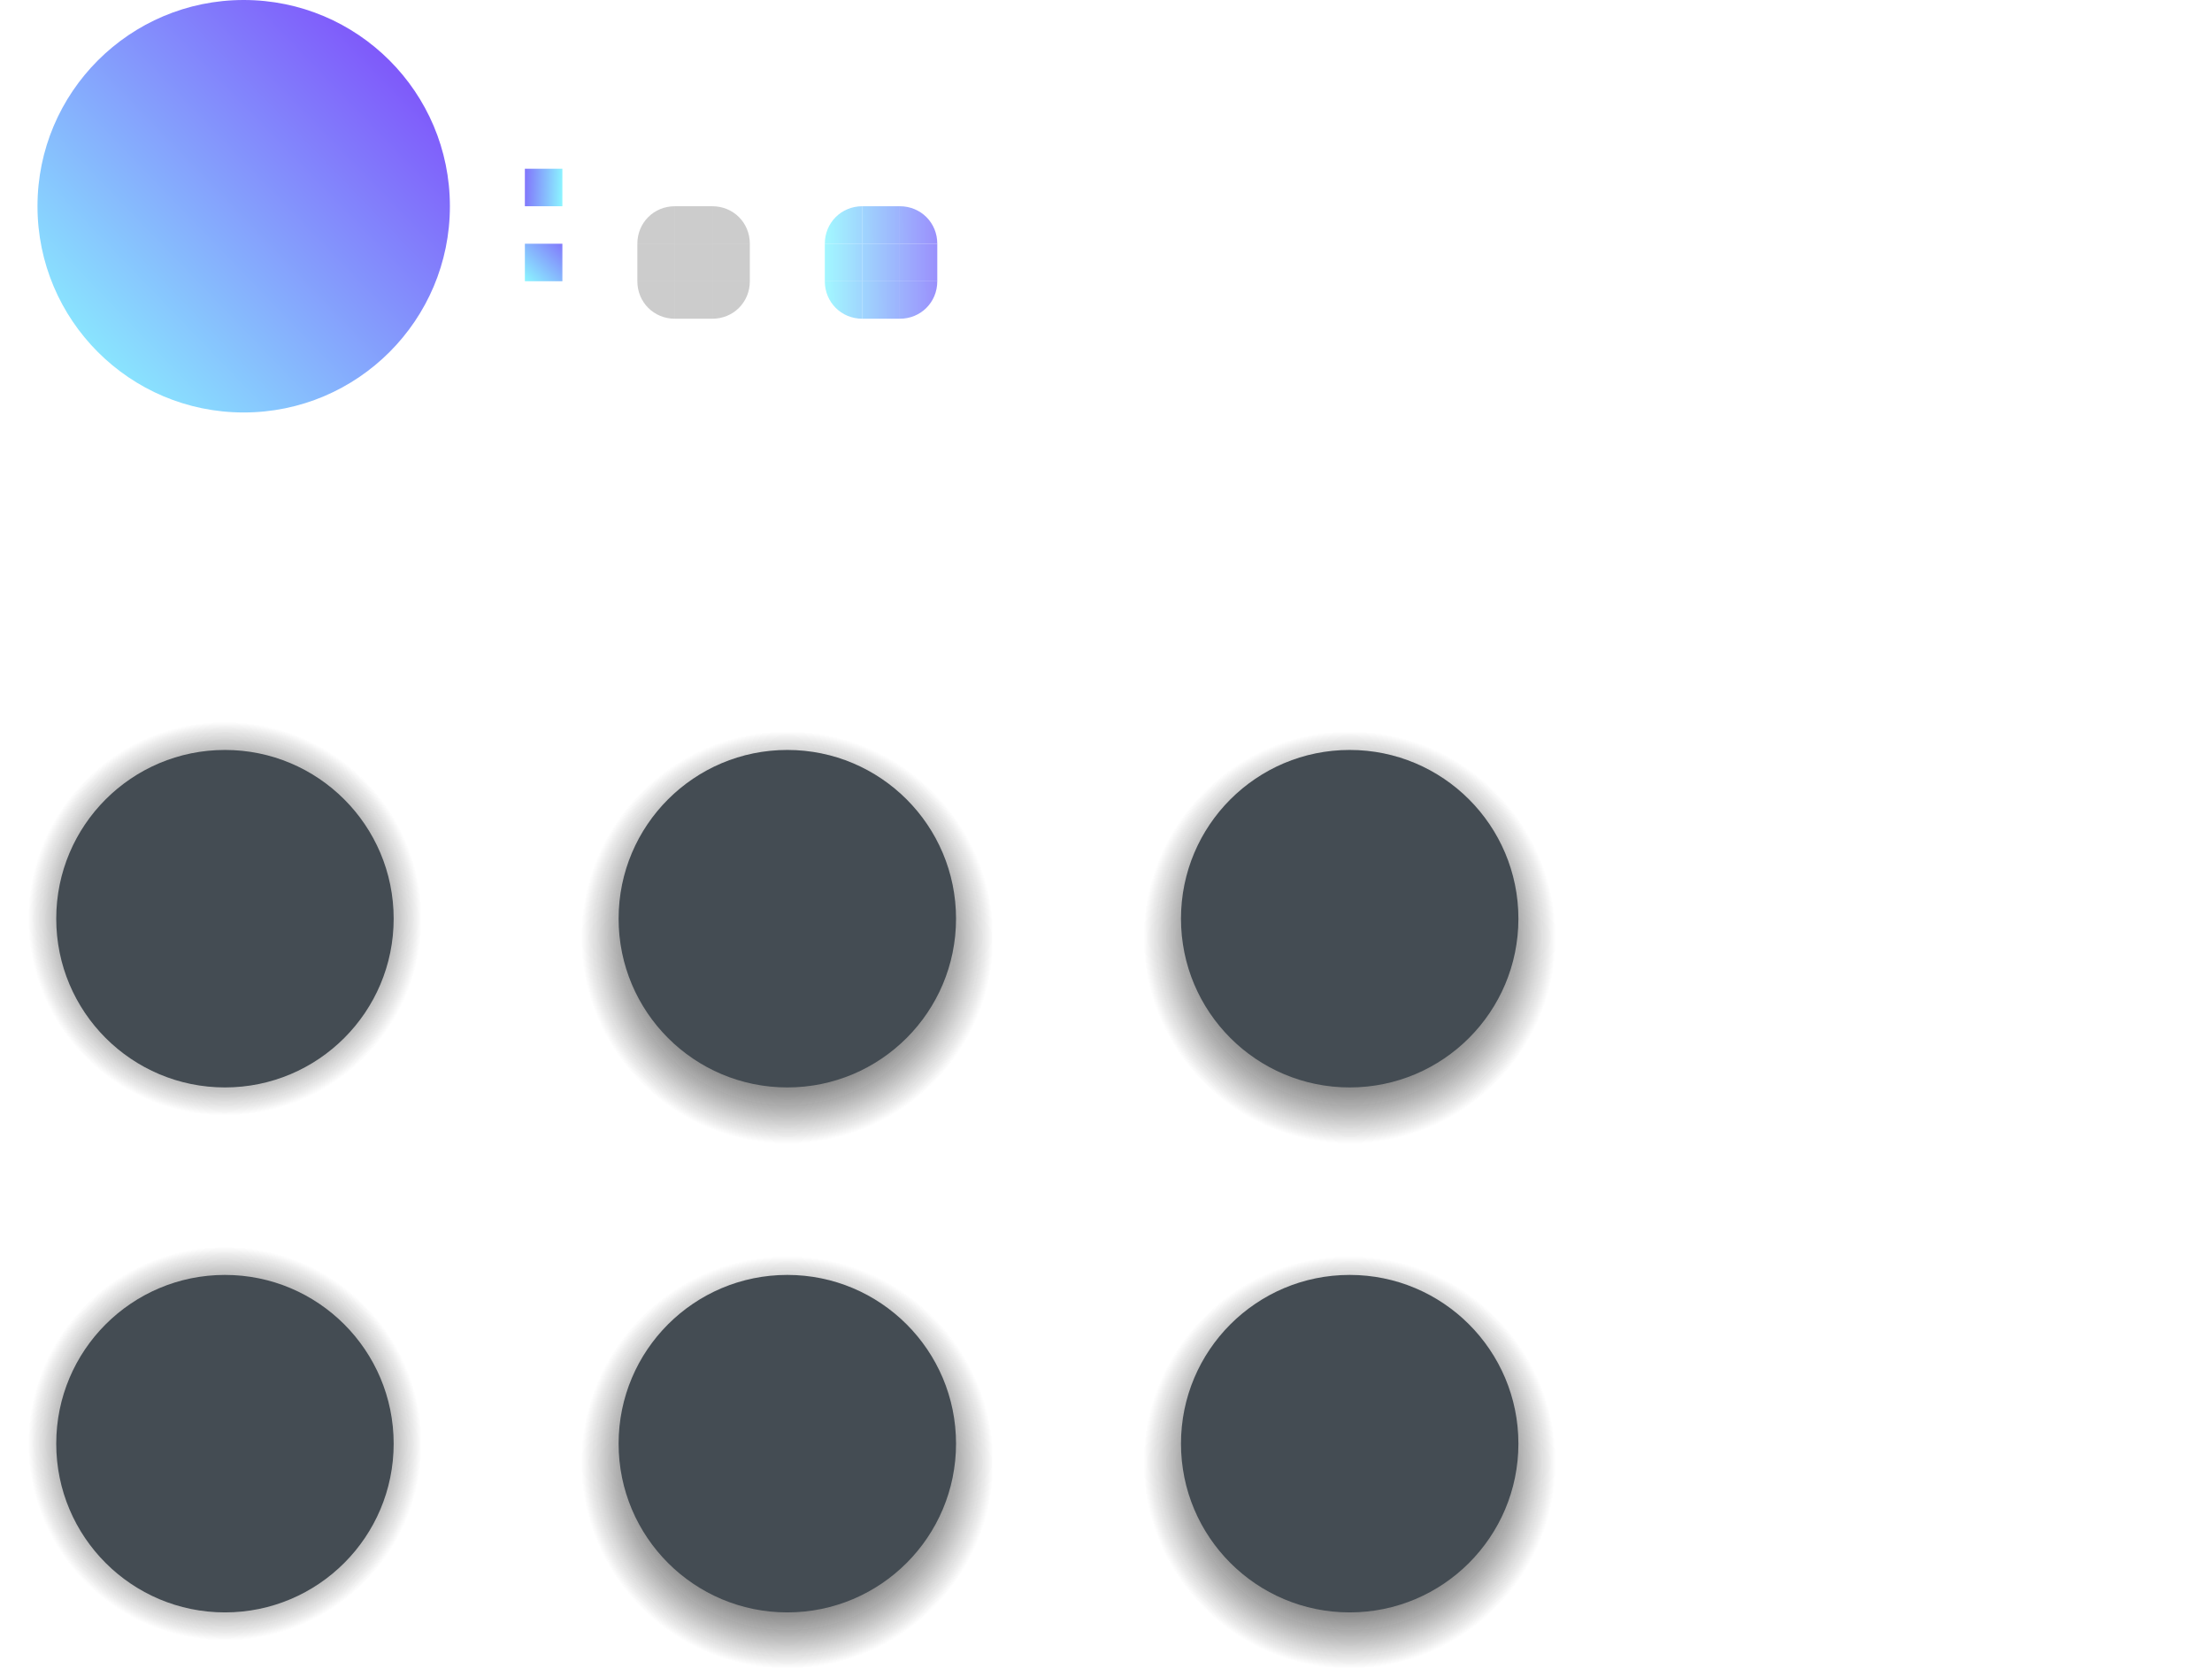
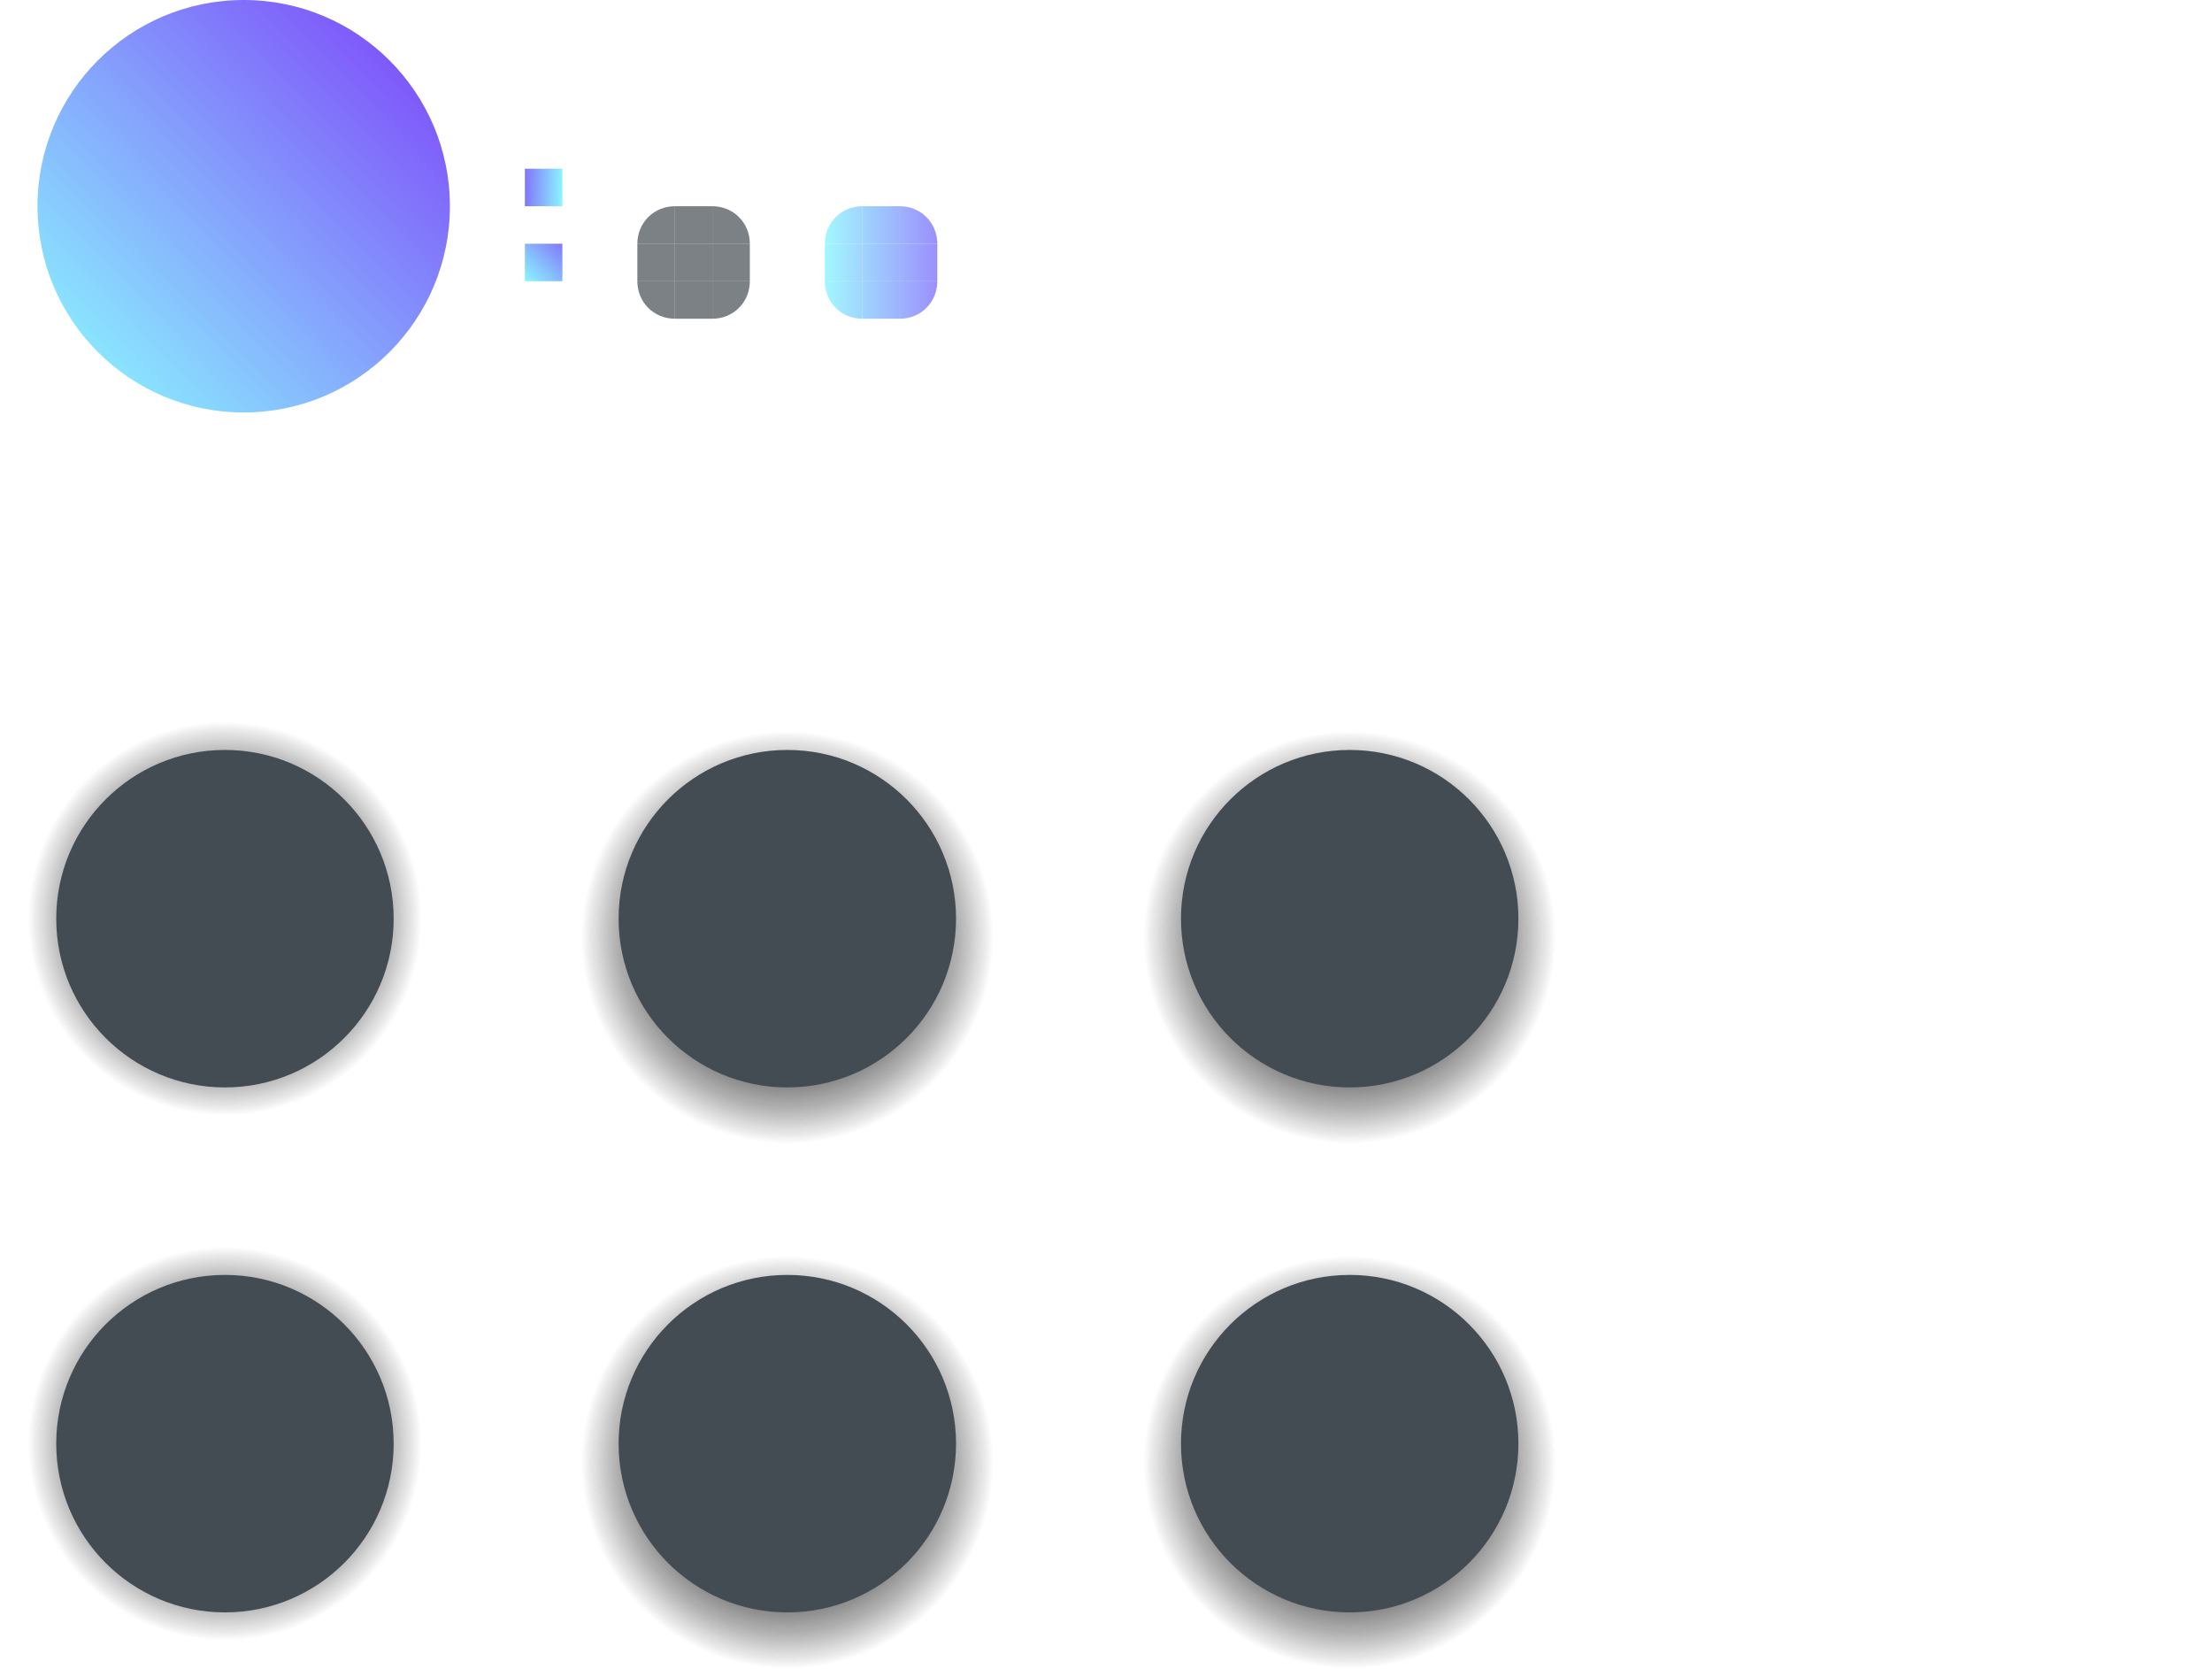
<svg xmlns="http://www.w3.org/2000/svg" xmlns:xlink="http://www.w3.org/1999/xlink" id="svg2" width="118" height="89" version="1">
  <defs id="defs57">
    <linearGradient id="linearGradient911">
      <stop offset="0" style="stop-color:#790bf8;stop-opacity:1" id="stop907" />
      <stop offset="1" style="stop-color:#8bf6ff;stop-opacity:1" id="stop909" />
    </linearGradient>
    <linearGradient id="linearGradient905">
      <stop offset="0" style="stop-color:#790bf8;stop-opacity:1" id="stop901" />
      <stop offset="1" style="stop-color:#8bf6ff;stop-opacity:1" id="stop903" />
    </linearGradient>
    <linearGradient id="linearGradient899">
      <stop offset="0" style="stop-color:#790bf8;stop-opacity:1" id="stop894" />
      <stop offset="1" style="stop-color:#8bf6ff;stop-opacity:1" id="stop896" />
    </linearGradient>
    <linearGradient id="linearGradient875">
      <stop id="stop871" style="stop-color:#080808;stop-opacity:1" offset="0" />
      <stop id="stop873" style="stop-color:#080808;stop-opacity:0" offset="1" />
    </linearGradient>
    <radialGradient id="radialGradient877" cx="16" cy="39.833" r="9.167" fx="16" fy="39.833" gradientUnits="userSpaceOnUse" xlink:href="#linearGradient875" />
    <radialGradient id="radialGradient893" cx="16" cy="39" r="8.75" fx="16" fy="39" gradientTransform="translate(0,2.4514281e-6)" gradientUnits="userSpaceOnUse" xlink:href="#linearGradient875" />
    <radialGradient id="radialGradient922" cx="16" cy="39.833" r="9.167" fx="16" fy="39.833" gradientUnits="userSpaceOnUse" xlink:href="#linearGradient875" />
    <radialGradient id="radialGradient948" cx="16" cy="39" r="8.75" fx="16" fy="39" gradientTransform="translate(0,2.4514281e-6)" gradientUnits="userSpaceOnUse" xlink:href="#linearGradient875" />
    <radialGradient id="radialGradient950" cx="16" cy="39.833" r="9.167" fx="16" fy="39.833" gradientUnits="userSpaceOnUse" xlink:href="#linearGradient875" />
    <radialGradient id="radialGradient952" cx="16" cy="39.833" r="9.167" fx="16" fy="39.833" gradientUnits="userSpaceOnUse" xlink:href="#linearGradient875" />
    <linearGradient id="linearGradient1016" x1="26" x2="82" y1="39.016" y2="39.016" gradientTransform="translate(30.24292,-25.47735)" gradientUnits="userSpaceOnUse" xlink:href="#linearGradient991" />
    <linearGradient id="linearGradient991">
      <stop id="stop987" style="stop-color:#a22f66;stop-opacity:1" offset="0" />
      <stop id="stop989" style="stop-color:#1b77a0;stop-opacity:1" offset="1" />
    </linearGradient>
    <linearGradient id="linearGradient896" x1="54.885" x2="44.002" y1="15.937" y2="16" gradientUnits="userSpaceOnUse" xlink:href="#linearGradient899" />
    <linearGradient id="linearGradient898" x1="54.885" x2="44.002" y1="15.937" y2="16" gradientUnits="userSpaceOnUse" xlink:href="#linearGradient899" />
    <linearGradient id="linearGradient900" x1="54.885" x2="44.002" y1="15.937" y2="16" gradientUnits="userSpaceOnUse" xlink:href="#linearGradient899" />
    <linearGradient id="linearGradient902" x1="54.885" x2="43.97" y1="13.905" y2="13.905" gradientUnits="userSpaceOnUse" xlink:href="#linearGradient905" />
    <linearGradient id="linearGradient904" x1="54.885" x2="43.97" y1="13.905" y2="13.905" gradientUnits="userSpaceOnUse" xlink:href="#linearGradient899" />
    <linearGradient id="linearGradient906" x1="54.885" x2="43.97" y1="13.905" y2="13.905" gradientUnits="userSpaceOnUse" xlink:href="#linearGradient911" />
    <linearGradient id="linearGradient908" x1="54.822" x2="44.002" y1="11.968" y2="12.063" gradientUnits="userSpaceOnUse" xlink:href="#linearGradient899" />
    <linearGradient id="linearGradient910" x1="54.822" x2="44.002" y1="11.968" y2="12.063" gradientUnits="userSpaceOnUse" xlink:href="#linearGradient899" />
    <linearGradient id="linearGradient912" x1="54.822" x2="44.002" y1="11.968" y2="12.063" gradientUnits="userSpaceOnUse" xlink:href="#linearGradient899" />
    <linearGradient xlink:href="#linearGradient911" id="linearGradient901" x1="29.546" y1="-5.598" x2="2.706" y2="20.298" gradientUnits="userSpaceOnUse" />
    <linearGradient xlink:href="#linearGradient899" id="linearGradient903" x1="26.286" y1="9.968" x2="30.032" y2="10.095" gradientUnits="userSpaceOnUse" />
    <linearGradient xlink:href="#linearGradient911" id="linearGradient907" x1="31.65" y1="11.207" x2="28" y2="15" gradientUnits="userSpaceOnUse" />
  </defs>
-   <path id="groove-top" style="opacity:0.2" d="m 36,11 v 2 h 2 v -2 z" />
-   <path id="groove-topleft" style="opacity:0.2" d="m 36,11 c -1.121,0 -2,0.879 -2,2 h 2 z" />
+   <path id="groove-top" style="opacity:0.7;fill:#444c53;fill-opacity:1" d="m 36,11 v 2 h 2 v -2 z" />
+   <path id="groove-topleft" style="opacity:0.7;fill:#444c53;fill-opacity:1" d="m 36,11 c -1.121,0 -2,0.879 -2,2 h 2 z" />
  <rect id="hint-tile-center" style="opacity:1;fill:url(#linearGradient907)" width="2" height="2" x="28" y="13" rx="0" ry="2" />
-   <path id="groove-topright" style="opacity:0.2" d="m 40,13 c 0,-1.121 -0.879,-2 -2,-2 v 2 z" />
-   <path id="groove-bottom" style="opacity:0.2" d="m 36,17 v -2 h 2 v 2 z" />
-   <path id="groove-bottomleft" style="opacity:0.2" d="m 36,17 c -1.121,0 -2,-0.879 -2,-2 h 2 z" />
-   <path id="groove-bottomright" style="opacity:0.2" d="m 40,15 c 0,1.121 -0.879,2 -2,2 v -2 z" />
-   <path id="groove-center" style="opacity:0.2" d="m 36,13 v 2 h 2 v -2 z" />
-   <path id="groove-left" style="opacity:0.2" d="m 34,13 v 2 h 2 v -2 z" />
-   <path id="groove-right" style="opacity:0.2" d="m 38,13 v 2 h 2 v -2 z" />
+   <path id="groove-topright" style="opacity:0.7;fill:#444c53;fill-opacity:1" d="m 40,13 c 0,-1.121 -0.879,-2 -2,-2 v 2 z" />
+   <path id="groove-bottom" style="opacity:0.7;fill:#444c53;fill-opacity:1" d="m 36,17 v -2 h 2 v 2 z" />
+   <path id="groove-bottomleft" style="opacity:0.7;fill:#444c53;fill-opacity:1" d="m 36,17 c -1.121,0 -2,-0.879 -2,-2 h 2 z" />
+   <path id="groove-bottomright" style="opacity:0.7;fill:#444c53;fill-opacity:1" d="m 40,15 c 0,1.121 -0.879,2 -2,2 v -2 z" />
+   <path id="groove-center" style="opacity:0.7;fill:#444c53;fill-opacity:1" d="m 36,13 v 2 h 2 v -2 z" />
+   <path id="groove-left" style="opacity:0.7;fill:#444c53;fill-opacity:1" d="m 34,13 v 2 h 2 v -2 z" />
+   <path id="groove-right" style="opacity:0.7;fill:#444c53;fill-opacity:1" d="m 38,13 v 2 h 2 v -2 z" />
  <path id="groove-highlight-top" style="opacity:0.8;fill:url(#linearGradient910);fill-opacity:1" d="M 46,11 V 13 h 2 v -2 z" />
  <path id="groove-highlight-topleft" style="opacity:0.8;fill:url(#linearGradient912);fill-opacity:1" d="m 46,11 c -1.121,0 -2,0.879 -2,2 h 2 z" />
  <path id="groove-highlight-topright" style="opacity:0.8;fill:url(#linearGradient908);fill-opacity:1" d="m 50,13 c 0,-1.121 -0.879,-2 -2,-2 V 13 Z" />
  <path id="groove-highlight-bottom" style="opacity:0.8;fill:url(#linearGradient898);fill-opacity:1" d="m 46,17 v -2 h 2 v 2 z" />
  <path id="groove-highlight-bottomleft" style="opacity:0.8;fill:url(#linearGradient900);fill-opacity:1" d="m 46,17 c -1.121,0 -2,-0.879 -2,-2 h 2 z" />
  <path id="groove-highlight-bottomright" style="opacity:0.8;fill:url(#linearGradient896);fill-opacity:1" d="m 50,15 c 0,1.121 -0.879,2 -2,2 v -2 z" />
  <path id="groove-highlight-center" style="opacity:0.8;fill:url(#linearGradient904)" d="m 46,13 v 2 h 2 v -2 z" />
  <path id="groove-highlight-left" style="opacity:0.8;fill:url(#linearGradient902)" d="m 44,13 v 2 h 2 v -2 z" />
  <path id="groove-highlight-right" style="opacity:0.8;fill:url(#linearGradient906)" d="m 48,13 v 2 h 2 v -2 z" />
  <g id="horizontal-slider-handle" transform="matrix(1.2,0,0,1.2,-7.2,30.2)">
    <rect id="rect3785-4" style="opacity:0.001" width="24" height="24" x="14" y="42" transform="matrix(0.8333333,0,0,0.8333333,-5.666667,-6)" />
    <path id="path3921-2" style="opacity:1;fill:url(#radialGradient893)" d="m 24.75,39 a 8.75,8.75 0 0 1 -8.75,8.75 8.75,8.75 0 0 1 -8.75,-8.75 8.75,8.75 0 0 1 8.75,-8.75 8.75,8.75 0 0 1 8.75,8.75 z" />
    <path id="path873" style="opacity:1;fill:url(#radialGradient893)" d="m 24.75,39 a 8.75,8.75 0 0 1 -8.75,8.75 8.75,8.75 0 0 1 -8.75,-8.75 8.75,8.75 0 0 1 8.75,-8.75 8.75,8.75 0 0 1 8.75,8.75 z" />
    <path id="path3923-4" style="opacity:1;fill:#444c53" transform="matrix(1.875,0,0,1.875,-10.25,-36)" d="m 18,40 a 4,4 0 0 1 -4,4 4,4 0 0 1 -4,-4 4,4 0 0 1 4,-4 4,4 0 0 1 4,4 z" />
  </g>
  <g id="horizontal-slider-shadow" style="opacity:0.001" transform="translate(-5,-33)">
    <rect id="rect3114" style="opacity:0.001" width="24" height="24" x="96" y="98" />
  </g>
  <g id="vertical-slider-shadow" style="opacity:0.001" transform="translate(-2,-69)">
    <rect id="rect3824" style="opacity:0.001" width="24" height="24" x="96" y="98" />
  </g>
  <g id="horizontal-slider-hover" transform="matrix(1.2,0,0,1.2,22.8,30.2)">
    <rect id="rect4204" style="opacity:0.001" width="24" height="24" x="14" y="42" transform="matrix(0.8333333,0,0,0.8333333,-5.666667,-6)" />
    <path id="path4206" style="opacity:1;fill:url(#radialGradient877)" d="M 16,30.667 C 10.937,30.667 6.834,34.771 6.833,39.833 6.834,44.896 10.937,49 16,49 21.063,49 25.166,44.896 25.167,39.833 25.166,34.771 21.063,30.667 16,30.667 Z" />
    <path id="path875" style="opacity:1;fill:url(#radialGradient877)" d="M 16,30.667 C 10.937,30.667 6.834,34.771 6.833,39.833 6.834,44.896 10.937,49 16,49 21.063,49 25.166,44.896 25.167,39.833 25.166,34.771 21.063,30.667 16,30.667 Z" />
    <circle id="path4208" style="opacity:1;fill:#444c53" cx="14" cy="40" r="4" transform="matrix(1.875,0,0,1.875,-10.25,-36)" />
  </g>
  <circle id="hint-handle-size" style="opacity:1;fill:url(#linearGradient901);fill-opacity:1" cx="13" cy="11" r="11" />
  <g id="horizontal-slider-focus" transform="matrix(1.2,0,0,1.2,52.8,30.2)">
    <rect id="rect914" style="opacity:0.001" width="24" height="24" x="14" y="42" transform="matrix(0.8333333,0,0,0.8333333,-5.666667,-6)" />
    <path id="path916" style="opacity:1;fill:url(#radialGradient922)" d="M 16,30.667 C 10.937,30.667 6.834,34.771 6.833,39.833 6.834,44.896 10.937,49 16,49 21.063,49 25.166,44.896 25.167,39.833 25.166,34.771 21.063,30.667 16,30.667 Z" />
    <path id="path877" style="opacity:1;fill:url(#radialGradient922)" d="M 16,30.667 C 10.937,30.667 6.834,34.771 6.833,39.833 6.834,44.896 10.937,49 16,49 21.063,49 25.166,44.896 25.167,39.833 25.166,34.771 21.063,30.667 16,30.667 Z" />
    <circle id="circle918" style="opacity:1;fill:#444c53" cx="14" cy="40" r="4" transform="matrix(1.875,0,0,1.875,-10.25,-36)" />
  </g>
  <g id="vertical-slider-handle" transform="matrix(1.2,0,0,1.2,-7.2,2.2)">
    <rect id="rect924" style="opacity:0.001" width="24" height="24" x="14" y="42" transform="matrix(0.8333333,0,0,0.8333333,-5.666667,-6)" />
    <path id="path926" style="opacity:1;fill:url(#radialGradient948)" d="m 24.75,39 a 8.75,8.75 0 0 1 -8.75,8.75 8.75,8.75 0 0 1 -8.75,-8.75 8.75,8.75 0 0 1 8.75,-8.75 8.75,8.75 0 0 1 8.75,8.75 z" />
    <path id="path869" style="opacity:1;fill:url(#radialGradient948)" d="m 24.75,39 a 8.75,8.75 0 0 1 -8.75,8.75 8.75,8.75 0 0 1 -8.75,-8.75 8.75,8.75 0 0 1 8.75,-8.75 8.75,8.75 0 0 1 8.75,8.75 z" />
    <path id="path928" style="opacity:1;fill:#444c53" transform="matrix(1.875,0,0,1.875,-10.25,-36)" d="m 18,40 a 4,4 0 0 1 -4,4 4,4 0 0 1 -4,-4 4,4 0 0 1 4,-4 4,4 0 0 1 4,4 z" />
  </g>
  <g id="vertical-slider-hover" transform="matrix(1.2,0,0,1.2,22.8,2.2)">
    <rect id="rect932" style="opacity:0.001" width="24" height="24" x="14" y="42" transform="matrix(0.8333333,0,0,0.8333333,-5.666667,-6)" />
    <path id="path934" style="opacity:1;fill:url(#radialGradient950)" d="M 16,30.667 C 10.937,30.667 6.834,34.771 6.833,39.833 6.834,44.896 10.937,49 16,49 21.063,49 25.166,44.896 25.167,39.833 25.166,34.771 21.063,30.667 16,30.667 Z" />
    <path id="path879" style="opacity:1;fill:url(#radialGradient950)" d="M 16,30.667 C 10.937,30.667 6.834,34.771 6.833,39.833 6.834,44.896 10.937,49 16,49 21.063,49 25.166,44.896 25.167,39.833 25.166,34.771 21.063,30.667 16,30.667 Z" />
    <circle id="circle936" style="opacity:1;fill:#444c53" cx="14" cy="40" r="4" transform="matrix(1.875,0,0,1.875,-10.25,-36)" />
  </g>
  <g id="vertical-slider-focus" transform="matrix(1.2,0,0,1.2,52.8,2.2)">
    <rect id="rect940" style="opacity:0.001" width="24" height="24" x="14" y="42" transform="matrix(0.8333333,0,0,0.8333333,-5.666667,-6)" />
    <path id="path942" style="opacity:1;fill:url(#radialGradient952)" d="M 16,30.667 C 10.937,30.667 6.834,34.771 6.833,39.833 6.834,44.896 10.937,49 16,49 21.063,49 25.166,44.896 25.167,39.833 25.166,34.771 21.063,30.667 16,30.667 Z" />
    <path id="path881" style="opacity:1;fill:url(#radialGradient952)" d="M 16,30.667 C 10.937,30.667 6.834,34.771 6.833,39.833 6.834,44.896 10.937,49 16,49 21.063,49 25.166,44.896 25.167,39.833 25.166,34.771 21.063,30.667 16,30.667 Z" />
    <circle id="circle944" style="opacity:1;fill:#444c53" cx="14" cy="40" r="4" transform="matrix(1.875,0,0,1.875,-10.25,-36)" />
  </g>
  <rect id="hint-stretch-borders" style="opacity:1;fill:url(#linearGradient903)" width="2" height="2" x="28" y="9" />
</svg>
